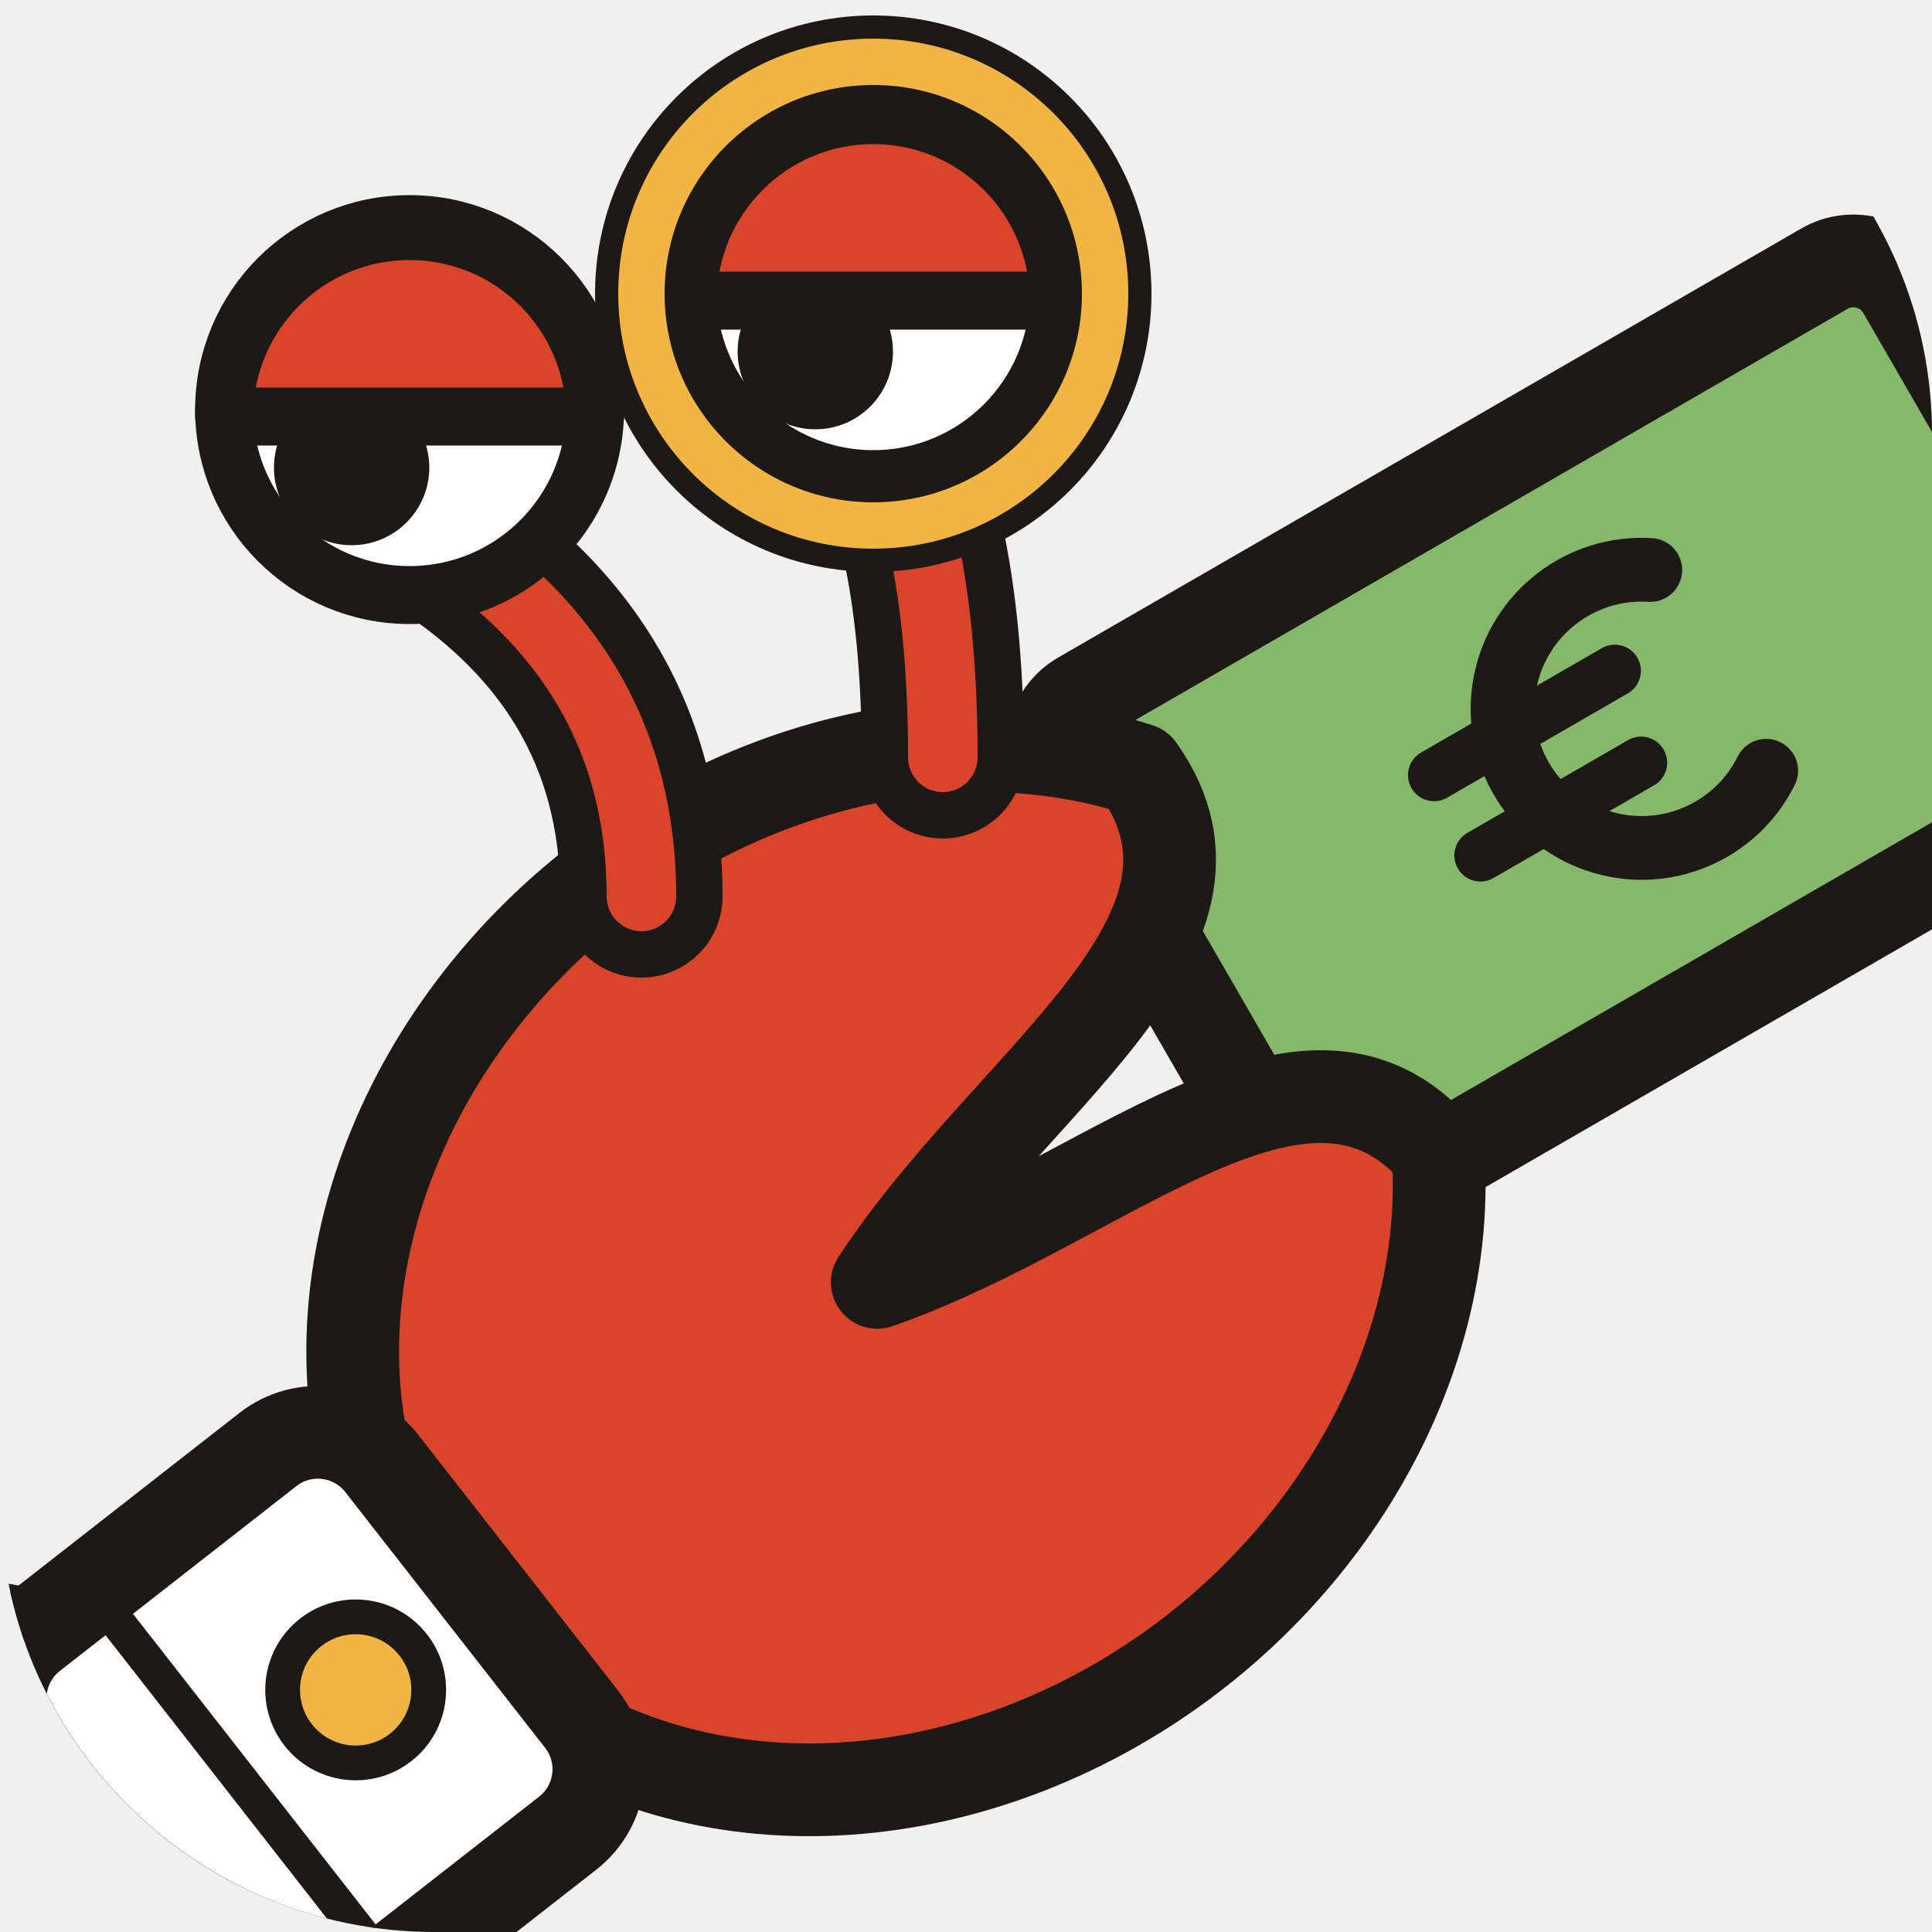
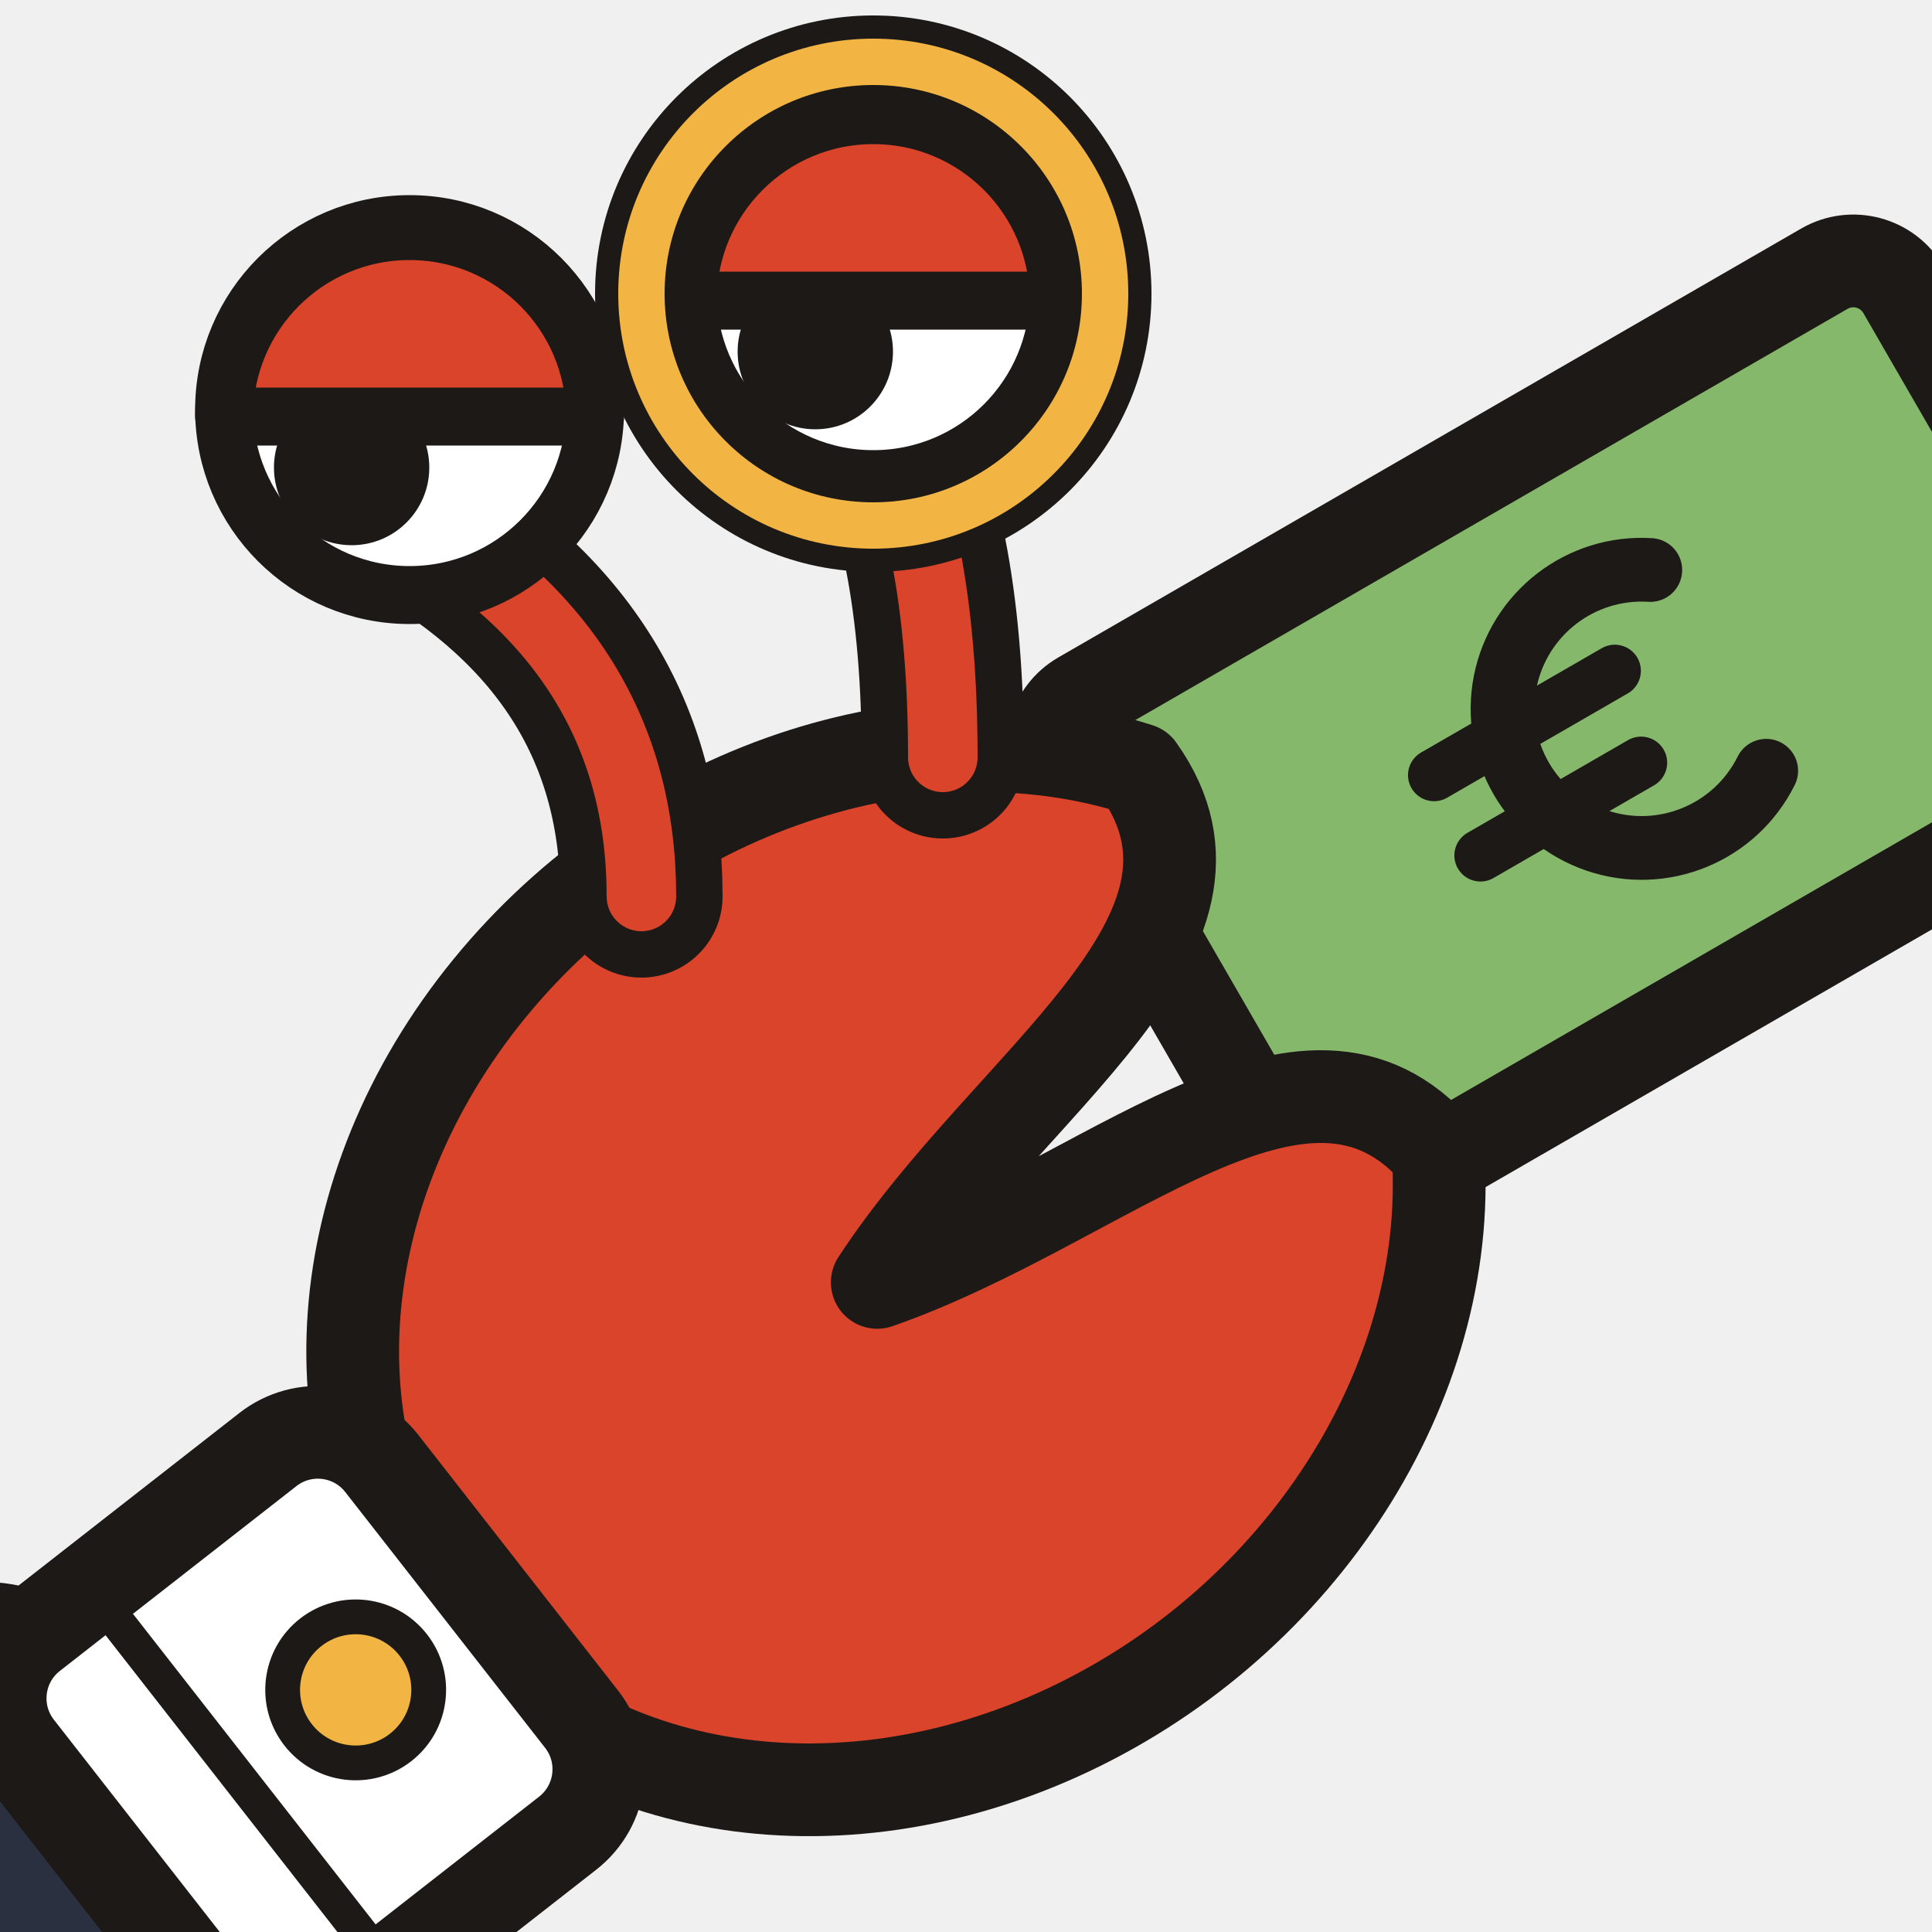
<svg xmlns="http://www.w3.org/2000/svg" viewBox="0 0 200 200">
-   <clipPath id="ic225">
-     <rect width="200" height="200" rx="45.0" />
-   </clipPath>
-   <g clip-path="url(#ic225)">
+   <g>
    <g>
      <g transform="translate(100 100) scale(1.2) translate(-118 -84)">
        <g transform="translate(112 110) rotate(-38)">
          <g transform="rotate(8 76 1)">
            <rect x="34" y="-24" width="84" height="50" rx="5" fill="#86b86b" stroke="#1c1917" stroke-width="8" stroke-linejoin="round" />
            <path d="M87 -9 A12 12 0 1 0 87 11" fill="none" stroke="#1c1917" stroke-width="5.5" stroke-linecap="round" />
            <path d="M62 -3 L80 -3 M62 5 L78 5" stroke="#1c1917" stroke-width="4.5" stroke-linecap="round" />
          </g>
          <path d="M42.9 21.0 A49.6 42.0 0 1 1 42.9 -21.0 C42.1 -3.4 17.6 -6.7 -2.1 0.0 C17.6 6.7 42.1 3.4 42.9 21.0 Z" fill="#d9442b" stroke="#1c1917" stroke-width="8" stroke-linejoin="round" stroke-linecap="round" />
          <rect x="-121.3" y="-26.0" width="44" height="52.1" rx="10" fill="#2b3040" stroke="#1c1917" stroke-width="8" />
          <rect x="-85.3" y="-21.0" width="39.9" height="42.0" rx="7" fill="#ffffff" stroke="#1c1917" stroke-width="8" />
          <path d="M-71.8 -17.0 L-71.8 17.0" stroke="#1c1917" stroke-width="3" stroke-linecap="round" />
          <circle cx="-59.2" cy="0" r="6.3" fill="#f2b544" stroke="#1c1917" stroke-width="3" />
        </g>
        <path d="M90 78 Q90 57.0 70 45.6" fill="none" stroke="#1c1917" stroke-width="14" stroke-linecap="round" />
        <path d="M90 78 Q90 57.0 70 45.6" fill="none" stroke="#d9442b" stroke-width="6" stroke-linecap="round" />
        <path d="M116 66 Q116 46.0 110 35.6" fill="none" stroke="#1c1917" stroke-width="14" stroke-linecap="round" />
        <path d="M116 66 Q116 46.0 110 35.6" fill="none" stroke="#d9442b" stroke-width="6" stroke-linecap="round" />
        <circle cx="70" cy="36" r="16" fill="#fff" stroke="#1c1917" stroke-width="5" />
        <circle cx="65.0" cy="41.0" r="6.7" fill="#1c1917" />
        <path d="M54.0 36.6 A16 16 0 0 1 86.0 36.6 Z" fill="#d9442b" stroke="#1c1917" stroke-width="5" stroke-linejoin="round" />
        <circle cx="110" cy="26" r="16" fill="#fff" stroke="#1c1917" stroke-width="5" />
        <circle cx="105.0" cy="31.0" r="6.7" fill="#1c1917" />
        <path d="M94.0 26.6 A16 16 0 0 1 126.0 26.6 Z" fill="#d9442b" stroke="#1c1917" stroke-width="5" stroke-linejoin="round" />
        <circle cx="110" cy="26" r="20" fill="none" stroke="#1c1917" stroke-width="8" />
        <circle cx="110" cy="26" r="20" fill="none" stroke="#f2b544" stroke-width="4" />
      </g>
    </g>
  </g>
</svg>
